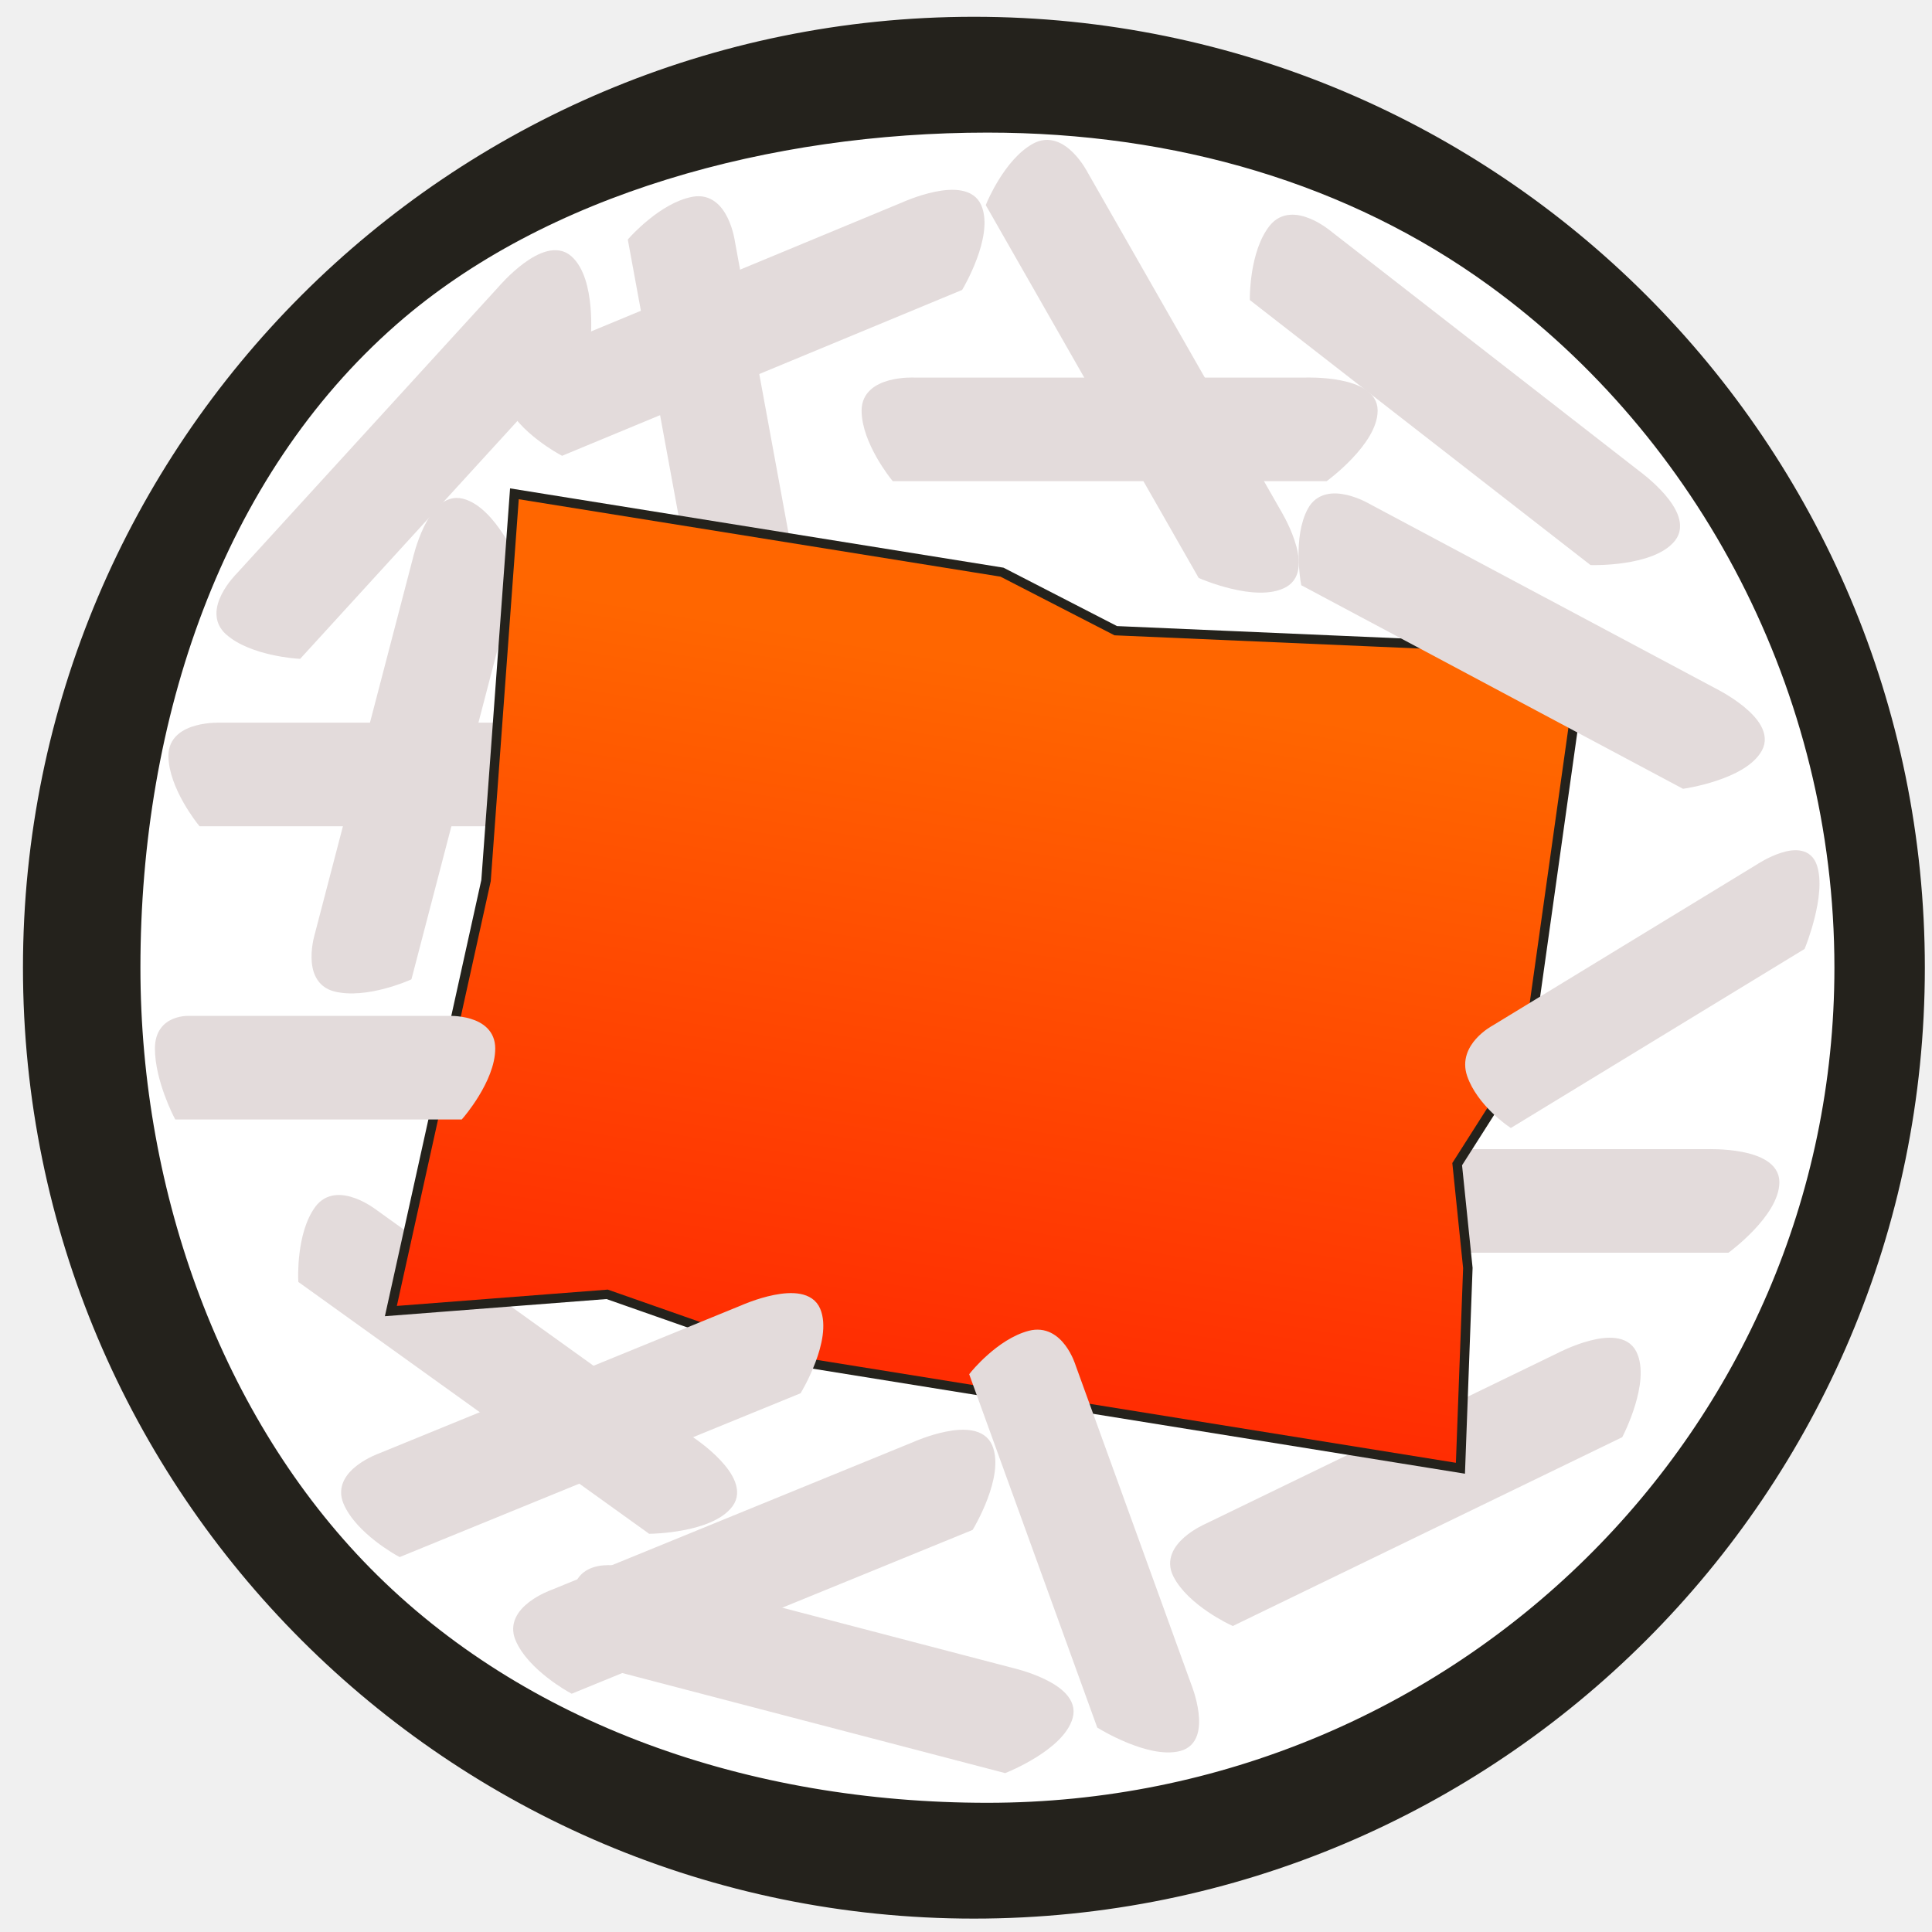
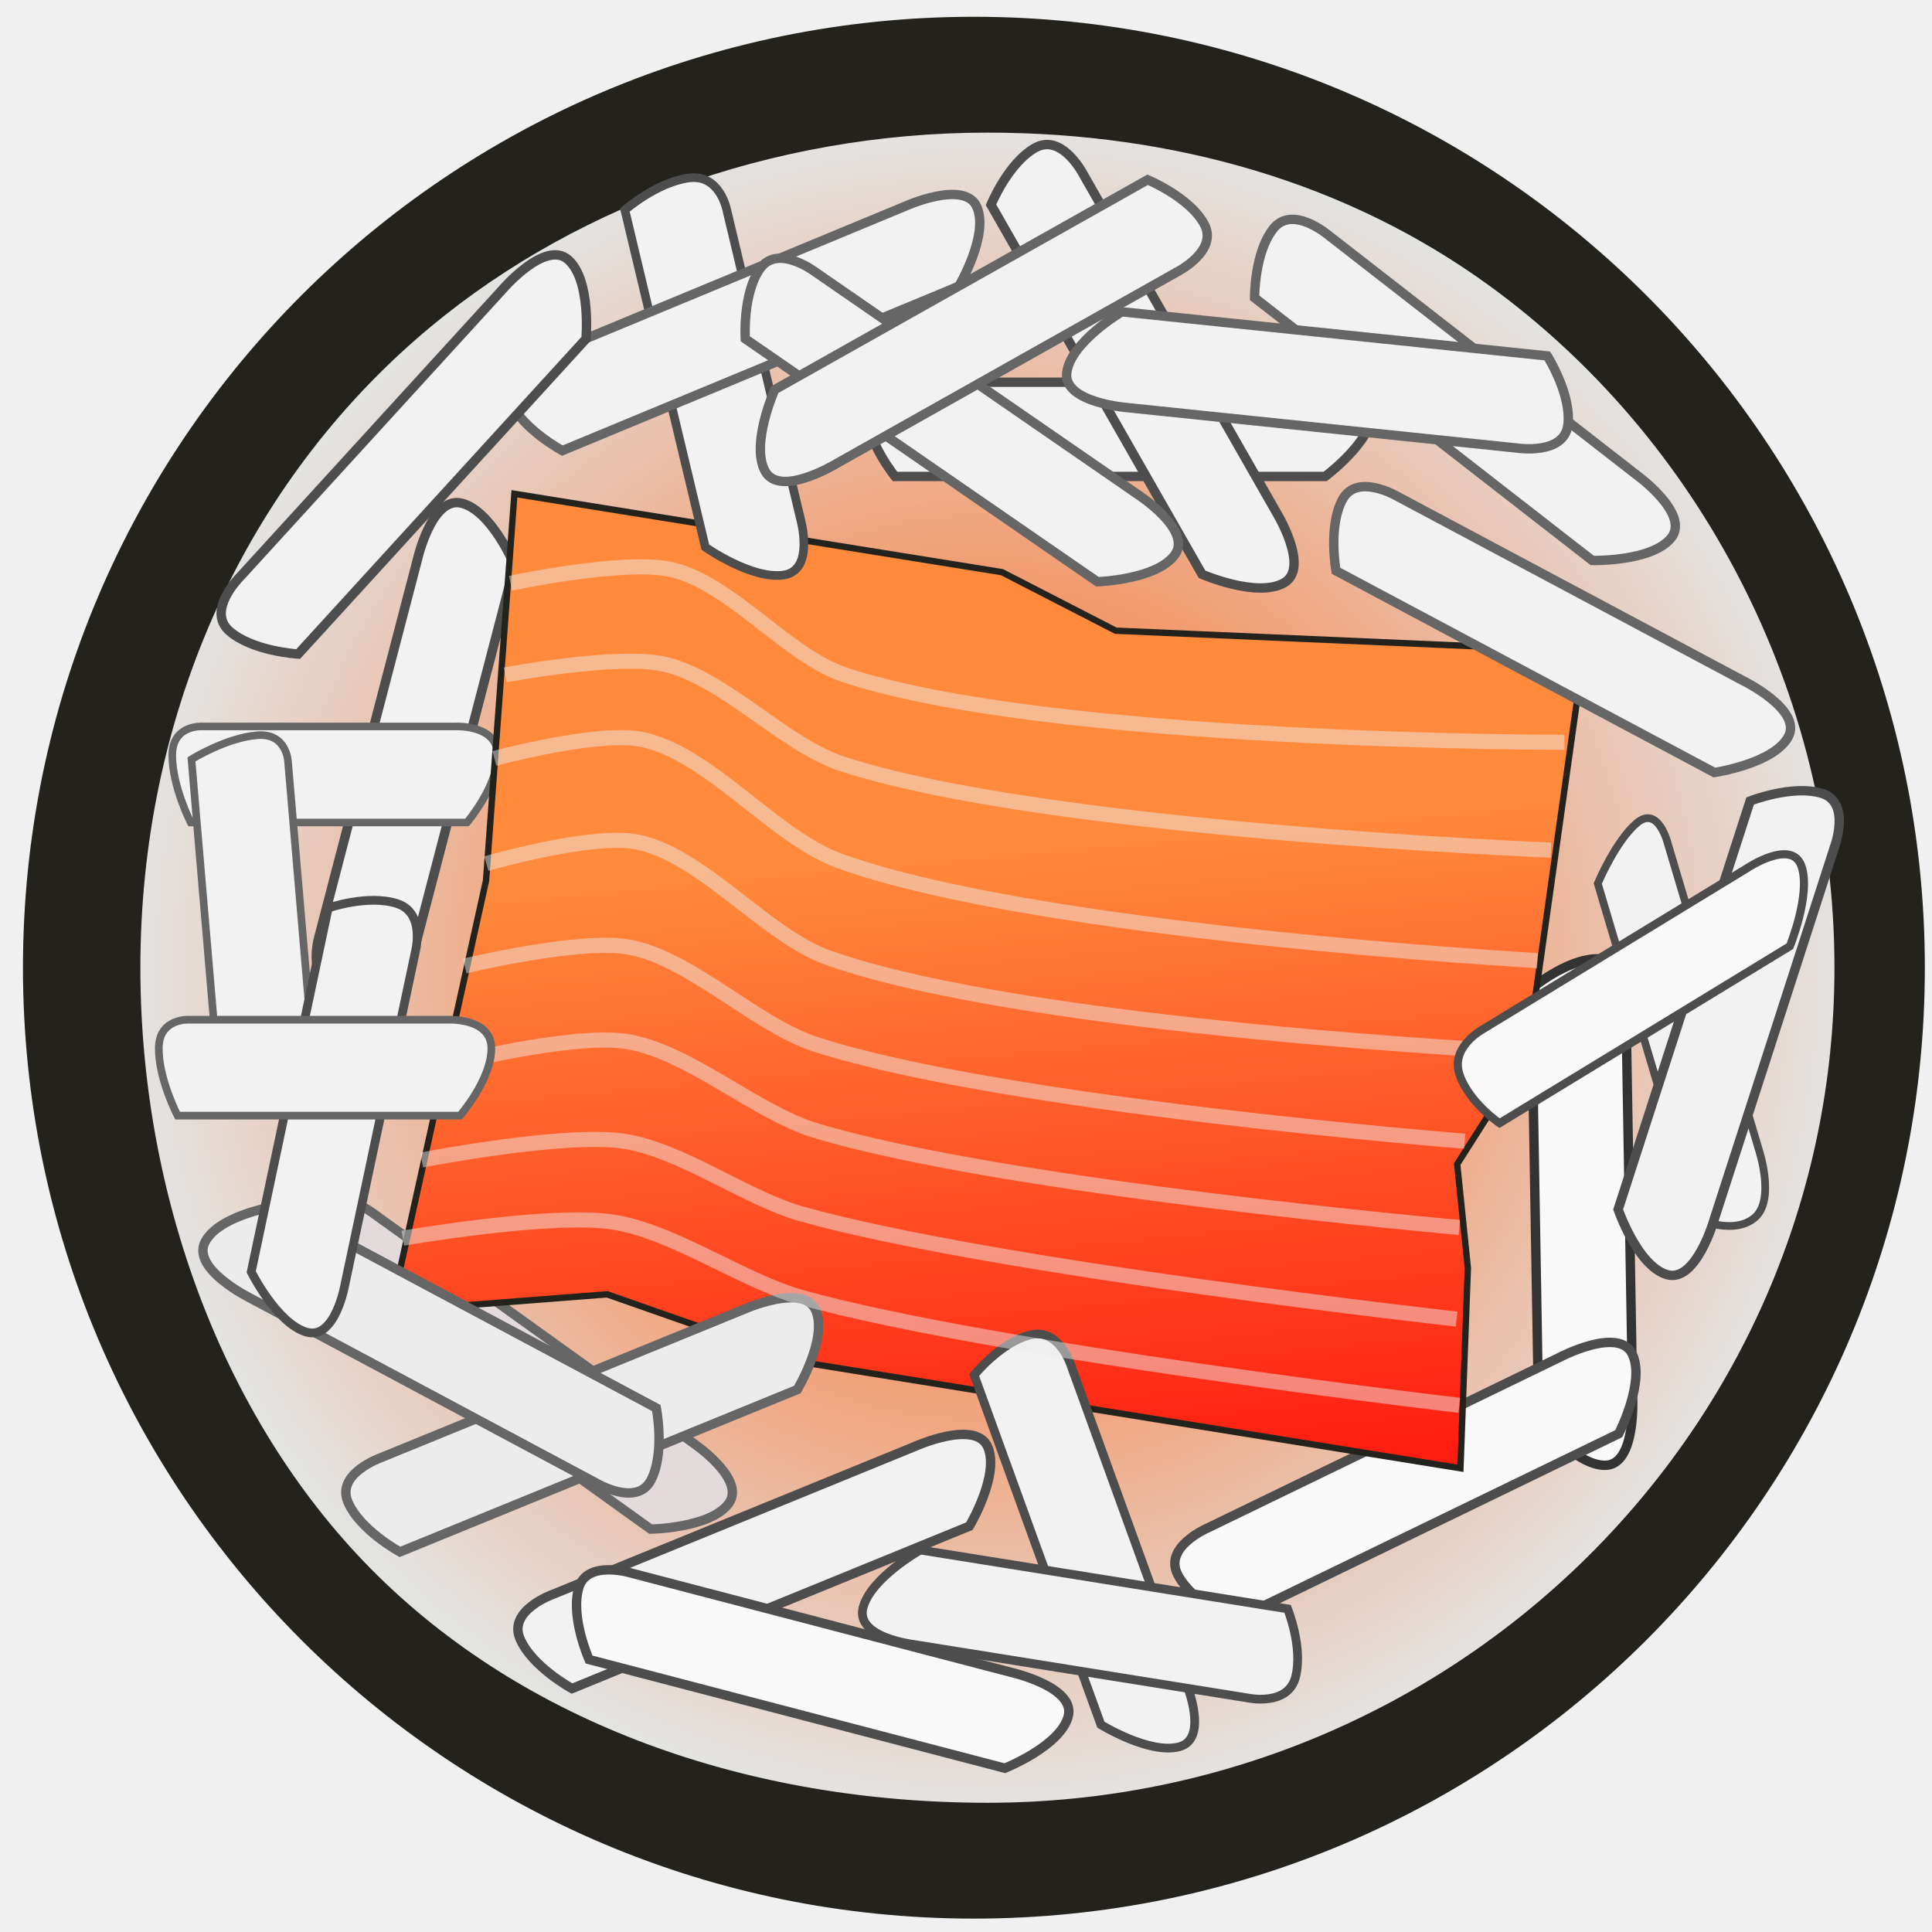
<svg xmlns="http://www.w3.org/2000/svg" xmlns:xlink="http://www.w3.org/1999/xlink" width="128" height="128" id="svg2" version="1.0">
  <defs id="defs4">
+     <linearGradient id="linearGradient6030">
+       <stop style="stop-color:#ff5a06;stop-opacity:1;" offset="0" id="stop6032" />
+       <stop style="stop-color:#f4f4f4;stop-opacity:0.919;" offset="1" id="stop6034" />
+     </linearGradient>
+     <linearGradient id="linearGradient5806">
+       <stop id="stop5816" offset="0" style="stop-color:#f0421d;stop-opacity:0.387;" />
+       <stop style="stop-color:#ffffff;stop-opacity:0;" offset="1" id="stop5810" />
+     </linearGradient>
    <linearGradient id="linearGradient2199">
-       <stop style="stop-color:#ff6600;stop-opacity:1;" offset="0" id="stop2201" />
+       <stop style="stop-color:#ff8a3c;stop-opacity:1;" offset="0" id="stop2201" />
      <stop id="stop2207" offset="1" style="stop-color:#ff0004;stop-opacity:1;" />
    </linearGradient>
-     <linearGradient xlink:href="#linearGradient2199" id="linearGradient2324" gradientUnits="userSpaceOnUse" gradientTransform="matrix(0.9890744,0.147417,-0.147417,0.9890744,-214.2857,-417.1429)" x1="413.62" y1="454.207" x2="410.808" y2="590.395" />
+     <linearGradient xlink:href="#linearGradient2199" id="linearGradient3237" gradientUnits="userSpaceOnUse" gradientTransform="matrix(0.6200385,9.1115838e-2,-9.2413889e-2,0.6113294,-146.827,-271.112)" x1="421.51" y1="471.621" x2="442.452" y2="556.762" />
+     <radialGradient xlink:href="#linearGradient6030" id="radialGradient6038" cx="65.419" cy="64.112" fx="65.419" fy="64.112" r="56.731" gradientTransform="matrix(1,0,0,0.9860299,0,0.8956548)" gradientUnits="userSpaceOnUse" spreadMethod="pad" />
  </defs>
-   <g id="layer1">
-     <g id="g2301" transform="matrix(0.6268876,0,0,0.6180823,-12.49397,-13.28336)">
-       <path transform="translate(-214.2857,-417.1429)" d="M 437.143 542.362 A 100 101.429 0 1 1  237.143,542.362 A 100 101.429 0 1 1  437.143 542.362 z" id="path2160" style="opacity:1;fill:#24221c;fill-opacity:1;fill-rule:nonzero;stroke:#24221c;stroke-width:1;stroke-linecap:butt;stroke-linejoin:miter;stroke-miterlimit:4;stroke-dasharray:none;stroke-dashoffset:0;stroke-opacity:1" />
-       <path id="path2162" d="M 214.293,125.219 C 214.293,174.904 173.97,215.227 124.286,215.227 C 98.972,215.227 75.078,206.78 58.719,189.94 C 42.969,173.728 34.278,149.59 34.278,125.219 C 34.278,98.448 42.955,72.375 61.525,55.883 C 77.419,41.768 101.372,35.212 124.286,35.212 C 144.245,35.212 162.694,40.709 177.625,51.717 C 199.86,68.11 214.293,95.495 214.293,125.219 z " style="fill:#ffffff;fill-opacity:1;fill-rule:nonzero;stroke:#24221c;stroke-width:0.985;stroke-linecap:butt;stroke-linejoin:miter;stroke-miterlimit:4;stroke-dashoffset:0;stroke-opacity:1" />
-       <path id="path2177" d="M 59.527,151.664 L 93.009,176.042 C 93.009,176.042 98.874,180 96.941,182.654 C 95.009,185.308 88.696,185.397 88.696,185.397 L 51.948,158.641 C 51.948,158.641 51.728,153.795 53.66,151.141 C 55.593,148.487 59.527,151.664 59.527,151.664 z " style="fill:#e3dbdb;fill-opacity:1;fill-rule:nonzero;stroke:#e3dbdb;stroke-width:1;stroke-linecap:butt;stroke-linejoin:miter;stroke-miterlimit:4;stroke-dashoffset:0;stroke-opacity:1" />
-       <path id="path2179" d="M 53.709,121.634 L 64.031,81.524 C 64.031,81.524 65.549,74.613 68.728,75.431 C 71.908,76.25 74.318,82.085 74.318,82.085 L 62.989,126.108 C 62.989,126.108 58.565,128.098 55.385,127.28 C 52.206,126.462 53.709,121.634 53.709,121.634 z " style="fill:#e3dbdb;fill-opacity:1;fill-rule:nonzero;stroke:#e3dbdb;stroke-width:1;stroke-linecap:butt;stroke-linejoin:miter;stroke-miterlimit:4;stroke-dashoffset:0;stroke-opacity:1" />
-       <path id="path2185" d="M 158.996,145.171 L 200.412,145.171 C 200.412,145.171 207.483,144.918 207.483,148.201 C 207.483,151.484 202.433,155.272 202.433,155.272 L 156.976,155.272 C 156.976,155.272 153.945,151.484 153.945,148.201 C 153.945,144.918 158.996,145.171 158.996,145.171 z " style="fill:#e3dbdb;fill-opacity:1;fill-rule:nonzero;stroke:#e3dbdb;stroke-width:1;stroke-linecap:butt;stroke-linejoin:miter;stroke-miterlimit:4;stroke-dashoffset:0;stroke-opacity:1" />
-       <path id="path2191" d="M 43.282,99.457 L 84.698,99.457 C 84.698,99.457 91.769,99.204 91.769,102.487 C 91.769,105.77 86.718,109.558 86.718,109.558 L 41.261,109.558 C 41.261,109.558 38.231,105.77 38.231,102.487 C 38.231,99.204 43.282,99.457 43.282,99.457 z " style="fill:#e3dbdb;fill-opacity:1;fill-rule:nonzero;stroke:#e3dbdb;stroke-width:1;stroke-linecap:butt;stroke-linejoin:miter;stroke-miterlimit:4;stroke-dashoffset:0;stroke-opacity:1" />
-       <path id="path2193" d="M 147.569,185.273 L 184.734,166.997 C 184.734,166.997 190.968,163.65 192.417,166.596 C 193.866,169.542 191.005,175.17 191.005,175.17 L 150.213,195.229 C 150.213,195.229 145.822,193.167 144.373,190.221 C 142.925,187.275 147.569,185.273 147.569,185.273 z " style="fill:#e3dbdb;fill-opacity:1;fill-rule:nonzero;stroke:#e3dbdb;stroke-width:1;stroke-linecap:butt;stroke-linejoin:miter;stroke-miterlimit:4;stroke-dashoffset:0;stroke-opacity:1" />
-       <path id="path2215" d="M 97.114,47.5 L 104.498,88.253 C 104.498,88.253 106.007,95.166 102.777,95.751 C 99.547,96.336 94.919,92.042 94.919,92.042 L 86.814,47.313 C 86.814,47.313 90.002,43.656 93.232,43.071 C 96.462,42.485 97.114,47.5 97.114,47.5 z " style="fill:#e3dbdb;fill-opacity:1;fill-rule:nonzero;stroke:#e3dbdb;stroke-width:1;stroke-linecap:butt;stroke-linejoin:miter;stroke-miterlimit:4;stroke-dashoffset:0;stroke-opacity:1" />
-       <path id="rect2166" d="M 74.296,74.422 L 125.827,82.823 L 137.848,89.096 L 187.333,91.27 L 181.343,134.467 L 173.933,146.278 L 175.06,157.407 L 174.276,178.874 L 104.429,167.465 L 84.096,160.231 L 61.239,162.026 L 71.297,115.882 L 74.296,74.422 z " style="fill:url(#linearGradient2324);fill-opacity:1;fill-rule:nonzero;stroke:#24221c;stroke-width:1;stroke-linecap:butt;stroke-linejoin:miter;stroke-miterlimit:4;stroke-dashoffset:0;stroke-opacity:1" />
-       <path id="path2183" d="M 133.164,167.987 L 145.367,202.135 C 145.367,202.135 147.692,207.901 144.544,208.733 C 141.397,209.565 136.277,206.361 136.277,206.361 L 122.884,168.881 C 122.884,168.881 125.623,165.423 128.77,164.591 C 131.918,163.759 133.164,167.987 133.164,167.987 z " style="fill:#e3dbdb;fill-opacity:1;fill-rule:nonzero;stroke:#e3dbdb;stroke-width:0.93;stroke-linecap:butt;stroke-linejoin:miter;stroke-miterlimit:4;stroke-dashoffset:0;stroke-opacity:1" />
-       <path id="path2195" d="M 177.868,131.81 L 205.823,114.528 C 205.823,114.528 210.518,111.346 211.53,114.347 C 212.541,117.347 210.3,122.917 210.3,122.917 L 179.617,141.886 C 179.617,141.886 176.404,139.688 175.393,136.688 C 174.381,133.687 177.868,131.81 177.868,131.81 z " style="fill:#e3dbdb;fill-opacity:1;fill-rule:nonzero;stroke:#e3dbdb;stroke-width:0.863;stroke-linecap:butt;stroke-linejoin:miter;stroke-miterlimit:4;stroke-dashoffset:0;stroke-opacity:1" />
-       <path id="path2175" d="M 164.487,75.975 L 200.917,95.677 C 200.917,95.677 207.257,98.818 205.695,101.706 C 204.133,104.594 197.889,105.523 197.889,105.523 L 157.905,83.899 C 157.905,83.899 157.041,79.126 158.603,76.238 C 160.165,73.35 164.487,75.975 164.487,75.975 z " style="fill:#e3dbdb;fill-opacity:1;fill-rule:nonzero;stroke:#e3dbdb;stroke-width:1;stroke-linecap:butt;stroke-linejoin:miter;stroke-miterlimit:4;stroke-dashoffset:0;stroke-opacity:1" />
-       <path id="path2197" d="M 40.027,130.794 L 67.218,130.794 C 67.218,130.794 71.86,130.537 71.86,133.879 C 71.86,137.221 68.544,141.078 68.544,141.078 L 38.701,141.078 C 38.701,141.078 36.711,137.221 36.711,133.879 C 36.711,130.537 40.027,130.794 40.027,130.794 z " style="fill:#e3dbdb;fill-opacity:1;fill-rule:nonzero;stroke:#e3dbdb;stroke-width:0.818;stroke-linecap:butt;stroke-linejoin:miter;stroke-miterlimit:4;stroke-dashoffset:0;stroke-opacity:1" />
-       <path id="rect2172" d="M 116.539,62.463 L 157.955,62.463 C 157.955,62.463 165.027,62.21 165.027,65.493 C 165.027,68.776 159.976,72.564 159.976,72.564 L 114.519,72.564 C 114.519,72.564 111.488,68.776 111.488,65.493 C 111.488,62.21 116.539,62.463 116.539,62.463 z " style="fill:#e3dbdb;fill-opacity:1;fill-rule:nonzero;stroke:#e3dbdb;stroke-width:1;stroke-linecap:butt;stroke-linejoin:miter;stroke-miterlimit:4;stroke-dashoffset:0;stroke-opacity:1" />
-       <path id="path2181" d="M 78.38,192.383 L 116.641,176.527 C 116.641,176.527 123.077,173.586 124.334,176.619 C 125.591,179.652 122.375,185.085 122.375,185.085 L 80.381,202.488 C 80.381,202.488 76.132,200.149 74.875,197.116 C 73.618,194.083 78.38,192.383 78.38,192.383 z " style="fill:#e3dbdb;fill-opacity:1;fill-rule:nonzero;stroke:#e3dbdb;stroke-width:1;stroke-linecap:butt;stroke-linejoin:miter;stroke-miterlimit:4;stroke-dashoffset:0;stroke-opacity:1" />
-       <path id="path2187" d="M 77.309,59.7 L 115.486,43.643 C 115.486,43.643 121.906,40.669 123.179,43.695 C 124.452,46.722 121.264,52.172 121.264,52.172 L 79.363,69.794 C 79.363,69.794 75.101,67.478 73.828,64.451 C 72.555,61.425 77.309,59.7 77.309,59.7 z " style="fill:#e3dbdb;fill-opacity:1;fill-rule:nonzero;stroke:#e3dbdb;stroke-width:1;stroke-linecap:butt;stroke-linejoin:miter;stroke-miterlimit:4;stroke-dashoffset:0;stroke-opacity:1" />
-       <path id="path2189" d="M 134.457,40.247 L 154.778,76.335 C 154.778,76.335 158.468,82.372 155.607,83.983 C 152.746,85.594 146.967,83.051 146.967,83.051 L 124.664,43.442 C 124.664,43.442 126.478,38.943 129.338,37.332 C 132.199,35.722 134.457,40.247 134.457,40.247 z " style="fill:#e3dbdb;fill-opacity:1;fill-rule:nonzero;stroke:#e3dbdb;stroke-width:1;stroke-linecap:butt;stroke-linejoin:miter;stroke-miterlimit:4;stroke-dashoffset:0;stroke-opacity:1" />
-       <path id="path2209" d="M 160.362,46.733 L 192.877,72.385 C 192.877,72.385 198.585,76.566 196.552,79.144 C 194.518,81.721 188.207,81.567 188.207,81.567 L 152.519,53.412 C 152.519,53.412 152.486,48.561 154.519,45.983 C 156.553,43.406 160.362,46.733 160.362,46.733 z " style="fill:#e3dbdb;fill-opacity:1;fill-rule:nonzero;stroke:#e3dbdb;stroke-width:1;stroke-linecap:butt;stroke-linejoin:miter;stroke-miterlimit:4;stroke-dashoffset:0;stroke-opacity:1" />
-       <path id="path2211" d="M 45.287,83.338 L 73.001,52.56 C 73.001,52.56 77.544,47.136 79.984,49.333 C 82.424,51.53 81.859,57.818 81.859,57.818 L 51.442,91.599 C 51.442,91.599 46.599,91.316 44.159,89.119 C 41.72,86.922 45.287,83.338 45.287,83.338 z " style="fill:#e3dbdb;fill-opacity:1;fill-rule:nonzero;stroke:#e3dbdb;stroke-width:1;stroke-linecap:butt;stroke-linejoin:miter;stroke-miterlimit:4;stroke-dashoffset:0;stroke-opacity:1" />
-       <path id="path2213" d="M 86.729,190.131 L 126.763,200.744 C 126.763,200.744 133.662,202.312 132.821,205.485 C 131.98,208.658 126.127,211.026 126.127,211.026 L 82.188,199.378 C 82.188,199.378 80.229,194.94 81.07,191.767 C 81.912,188.593 86.729,190.131 86.729,190.131 z " style="fill:#e3dbdb;fill-opacity:1;fill-rule:nonzero;stroke:#e3dbdb;stroke-width:1;stroke-linecap:butt;stroke-linejoin:miter;stroke-miterlimit:4;stroke-dashoffset:0;stroke-opacity:1" />
-       <path id="path2217" d="M 60.198,177.736 L 98.458,161.879 C 98.458,161.879 104.894,158.939 106.151,161.972 C 107.408,165.005 104.192,170.438 104.192,170.438 L 62.199,187.841 C 62.199,187.841 57.949,185.502 56.692,182.469 C 55.435,179.436 60.198,177.736 60.198,177.736 z " style="fill:#e3dbdb;fill-opacity:1;fill-rule:nonzero;stroke:#e3dbdb;stroke-width:1;stroke-linecap:butt;stroke-linejoin:miter;stroke-miterlimit:4;stroke-dashoffset:0;stroke-opacity:1" />
-     </g>
+   <g id="layer1" style="display:inline">
+     <path style="fill:#24221c;fill-opacity:1;fill-rule:nonzero;stroke:#24221c;stroke-width:1;stroke-linecap:butt;stroke-linejoin:miter;stroke-miterlimit:4;stroke-dasharray:none;stroke-dashoffset:0;stroke-opacity:1" id="path2160" d="M 437.143,542.362 A 100,101.429 0 1 1 237.143,542.362 A 100,101.429 0 1 1 437.143,542.362 z" transform="matrix(0.6268876,0,0,0.6180823,-146.827,-271.112)" />
+     <path style="fill:url(#radialGradient6038);fill-opacity:1;fill-rule:nonzero;stroke:#24221c;stroke-width:0.613;stroke-linecap:butt;stroke-linejoin:miter;stroke-miterlimit:4;stroke-dashoffset:0;stroke-opacity:1" d="M 121.844,64.112 C 121.844,94.821 96.566,119.745 65.419,119.745 C 49.55,119.745 34.571,114.524 24.316,104.115 C 14.443,94.095 8.994,79.175 8.994,64.112 C 8.994,47.566 15.696,32.46 27.338,22.267 C 37.302,13.543 51.055,8.48 65.419,8.48 C 77.932,8.48 89.497,11.878 98.857,18.682 C 112.796,28.814 121.844,45.74 121.844,64.112 z" id="path2162" />
+     <path style="fill:#e3dbdb;fill-opacity:1;fill-rule:nonzero;stroke:#666666;stroke-width:0.622;stroke-linecap:butt;stroke-linejoin:miter;stroke-miterlimit:4;stroke-dashoffset:0;stroke-opacity:1" d="M 24.823,80.457 L 45.812,95.525 C 45.812,95.525 49.489,97.971 48.277,99.612 C 47.066,101.252 43.108,101.307 43.108,101.307 L 20.072,84.77 C 20.072,84.77 19.934,81.775 21.145,80.134 C 22.356,78.494 24.823,80.457 24.823,80.457 z" id="path2177" />
+     <path style="fill:#f2f2f2;fill-opacity:1;fill-rule:nonzero;stroke:#4d4d4d;stroke-width:0.622;stroke-linecap:butt;stroke-linejoin:miter;stroke-miterlimit:4;stroke-dashoffset:0;stroke-opacity:1" d="M 21.176,61.896 L 27.646,37.105 C 27.646,37.105 28.598,32.834 30.591,33.339 C 32.584,33.845 34.095,37.452 34.095,37.452 L 26.993,64.662 C 26.993,64.662 24.22,65.892 22.226,65.386 C 20.233,64.881 21.176,61.896 21.176,61.896 z" id="path2179" />
+     <path style="fill:#f9f9f9;fill-opacity:1;fill-rule:nonzero;stroke:#333333;stroke-width:0.622;stroke-linecap:butt;stroke-linejoin:miter;stroke-miterlimit:4;stroke-dashoffset:0;stroke-opacity:1" d="M 107.721,66.656 L 108.165,92.615 C 108.165,92.615 108.397,97.045 106.368,97.08 C 104.339,97.114 101.944,93.988 101.944,93.988 L 101.457,65.496 C 101.457,65.496 103.766,63.557 105.795,63.522 C 107.823,63.487 107.721,66.656 107.721,66.656 z" id="path2185" />
+     <path style="fill:#f2f2f2;fill-opacity:1;fill-rule:nonzero;stroke:#666666;stroke-width:0.504;stroke-linecap:butt;stroke-linejoin:miter;stroke-miterlimit:4;stroke-dashoffset:0;stroke-opacity:1" d="M 13.447,48.13 L 30.125,48.13 C 30.125,48.13 32.972,47.971 32.972,50.038 C 32.972,52.106 30.939,54.492 30.939,54.492 L 12.633,54.492 C 12.633,54.492 11.413,52.106 11.413,50.038 C 11.413,47.971 13.447,48.13 13.447,48.13 z" id="path2191" />
+     <path style="fill:#f9f9f9;fill-opacity:1;fill-rule:nonzero;stroke:#4d4d4d;stroke-width:0.622;stroke-linecap:butt;stroke-linejoin:miter;stroke-miterlimit:4;stroke-dashoffset:0;stroke-opacity:1" d="M 80.015,101.231 L 103.314,89.934 C 103.314,89.934 107.222,87.866 108.13,89.686 C 109.038,91.507 107.245,94.986 107.245,94.986 L 81.673,107.384 C 81.673,107.384 78.92,106.11 78.012,104.289 C 77.104,102.468 80.015,101.231 80.015,101.231 z" id="path2193" />
+     <path style="fill:url(#linearGradient3237);fill-opacity:1;fill-rule:nonzero;stroke:#24221c;stroke-width:0.422;stroke-linecap:butt;stroke-linejoin:miter;stroke-miterlimit:4;stroke-dasharray:none;stroke-dashoffset:0;stroke-opacity:1" d="M 34.081,32.716 L 66.386,37.908 L 73.921,41.785 L 104.943,43.129 L 101.187,69.828 L 96.542,77.128 L 97.249,84.007 L 96.757,97.275 L 52.971,90.224 L 40.225,85.753 L 25.896,86.862 L 32.201,58.341 L 34.081,32.716 z" id="rect2166" />
+     <path style="fill:#f2f2f2;fill-opacity:1;fill-rule:nonzero;stroke:#4d4d4d;stroke-width:0.573;stroke-linecap:butt;stroke-linejoin:miter;stroke-miterlimit:4;stroke-dashoffset:0;stroke-opacity:1" d="M 48.173,14.004 L 53.029,34.357 C 53.029,34.357 54.021,37.809 51.897,38.101 C 49.772,38.393 46.729,36.249 46.729,36.249 L 41.399,13.911 C 41.399,13.911 43.495,12.085 45.62,11.792 C 47.744,11.5 48.173,14.004 48.173,14.004 z" id="path2215" />
+     <path style="fill:#f2f2f2;fill-opacity:1;fill-rule:nonzero;stroke:#4d4d4d;stroke-width:0.579;stroke-linecap:butt;stroke-linejoin:miter;stroke-miterlimit:4;stroke-dashoffset:0;stroke-opacity:1" d="M 70.985,90.547 L 78.635,111.653 C 78.635,111.653 80.092,115.217 78.119,115.731 C 76.146,116.245 72.936,114.264 72.936,114.264 L 64.54,91.099 C 64.54,91.099 66.257,88.962 68.231,88.447 C 70.204,87.933 70.985,90.547 70.985,90.547 z" id="path2183" />
+     <path style="fill:#f2f2f2;fill-opacity:1;fill-rule:nonzero;stroke:#666666;stroke-width:0.622;stroke-linecap:butt;stroke-linejoin:miter;stroke-miterlimit:4;stroke-dashoffset:0;stroke-opacity:1" d="M 92.641,32.918 L 115.479,45.095 C 115.479,45.095 119.453,47.037 118.474,48.822 C 117.495,50.607 113.58,51.181 113.58,51.181 L 88.515,37.816 C 88.515,37.816 87.973,34.865 88.952,33.08 C 89.931,31.295 92.641,32.918 92.641,32.918 z" id="path2175" />
+     <path style="fill:#f2f2f2;fill-opacity:1;fill-rule:nonzero;stroke:#4d4d4d;stroke-width:0.622;stroke-linecap:butt;stroke-linejoin:miter;stroke-miterlimit:4;stroke-dashoffset:0;stroke-opacity:1" d="M 60.563,25.324 L 86.526,25.324 C 86.526,25.324 90.959,25.168 90.959,27.197 C 90.959,29.226 87.793,31.567 87.793,31.567 L 59.297,31.567 C 59.297,31.567 57.397,29.226 57.397,27.197 C 57.397,25.168 60.563,25.324 60.563,25.324 z" id="rect2172" />
+     <path style="fill:#f2f2f2;fill-opacity:1;fill-rule:nonzero;stroke:#4d4d4d;stroke-width:0.622;stroke-linecap:butt;stroke-linejoin:miter;stroke-miterlimit:4;stroke-dashoffset:0;stroke-opacity:1" d="M 36.642,105.625 L 60.627,95.825 C 60.627,95.825 64.661,94.007 65.449,95.882 C 66.237,97.756 64.221,101.114 64.221,101.114 L 37.896,111.871 C 37.896,111.871 35.232,110.425 34.444,108.551 C 33.656,106.676 36.642,105.625 36.642,105.625 z" id="path2181" />
+     <path style="fill:#f2f2f2;fill-opacity:1;fill-rule:nonzero;stroke:#666666;stroke-width:0.622;stroke-linecap:butt;stroke-linejoin:miter;stroke-miterlimit:4;stroke-dashoffset:0;stroke-opacity:1" d="M 35.97,23.616 L 59.903,13.692 C 59.903,13.692 63.927,11.854 64.725,13.724 C 65.523,15.595 63.525,18.963 63.525,18.963 L 37.257,29.855 C 37.257,29.855 34.586,28.423 33.788,26.553 C 32.99,24.682 35.97,23.616 35.97,23.616 z" id="path2187" />
+     <path style="fill:#f2f2f2;fill-opacity:1;fill-rule:nonzero;stroke:#4d4d4d;stroke-width:0.622;stroke-linecap:butt;stroke-linejoin:miter;stroke-miterlimit:4;stroke-dashoffset:0;stroke-opacity:1" d="M 71.796,11.592 L 84.535,33.898 C 84.535,33.898 86.847,37.629 85.054,38.625 C 83.261,39.621 79.638,38.049 79.638,38.049 L 65.656,13.568 C 65.656,13.568 66.793,10.787 68.587,9.791 C 70.38,8.796 71.796,11.592 71.796,11.592 z" id="path2189" />
+     <path style="fill:#f2f2f2;fill-opacity:1;fill-rule:nonzero;stroke:#666666;stroke-width:0.622;stroke-linecap:butt;stroke-linejoin:miter;stroke-miterlimit:4;stroke-dashoffset:0;stroke-opacity:1" d="M 88.035,15.601 L 108.418,31.456 C 108.418,31.456 111.997,34.041 110.722,35.634 C 109.447,37.227 105.491,37.132 105.491,37.132 L 83.118,19.73 C 83.118,19.73 83.098,16.731 84.372,15.138 C 85.647,13.545 88.035,15.601 88.035,15.601 z" id="path2209" />
+     <path style="fill:#f2f2f2;fill-opacity:1;fill-rule:nonzero;stroke:#4d4d4d;stroke-width:0.622;stroke-linecap:butt;stroke-linejoin:miter;stroke-miterlimit:4;stroke-dashoffset:0;stroke-opacity:1" d="M 15.896,38.226 L 33.269,19.203 C 33.269,19.203 36.118,15.851 37.647,17.209 C 39.176,18.566 38.823,22.453 38.823,22.453 L 19.754,43.332 C 19.754,43.332 16.718,43.157 15.189,41.8 C 13.66,40.442 15.896,38.226 15.896,38.226 z" id="path2211" />
+     <path style="fill:#f9f9f9;fill-opacity:1;fill-rule:nonzero;stroke:#4d4d4d;stroke-width:0.622;stroke-linecap:butt;stroke-linejoin:miter;stroke-miterlimit:4;stroke-dashoffset:0;stroke-opacity:1" d="M 41.875,104.234 L 66.972,110.793 C 66.972,110.793 71.297,111.762 70.77,113.723 C 70.243,115.685 66.573,117.148 66.573,117.148 L 39.029,109.949 C 39.029,109.949 37.801,107.206 38.328,105.244 C 38.855,103.283 41.875,104.234 41.875,104.234 z" id="path2213" />
+     <path style="fill:#ececec;fill-opacity:1;fill-rule:nonzero;stroke:#666666;stroke-width:0.622;stroke-linecap:butt;stroke-linejoin:miter;stroke-miterlimit:4;stroke-dashoffset:0;stroke-opacity:1" d="M 25.243,96.572 L 49.228,86.771 C 49.228,86.771 53.263,84.954 54.051,86.829 C 54.839,88.703 52.823,92.061 52.823,92.061 L 26.498,102.818 C 26.498,102.818 23.833,101.372 23.045,99.497 C 22.258,97.623 25.243,96.572 25.243,96.572 z" id="path2217" />
+     <path style="fill:#f2f2f2;fill-opacity:1;fill-rule:nonzero;stroke:#666666;stroke-width:0.622;stroke-linecap:butt;stroke-linejoin:miter;stroke-miterlimit:4;stroke-dashoffset:0;stroke-opacity:1" d="M 54.047,18.043 L 75.303,32.708 C 75.303,32.708 79.023,35.084 77.842,36.747 C 76.66,38.41 72.704,38.541 72.704,38.541 L 49.375,22.445 C 49.375,22.445 49.183,19.453 50.364,17.79 C 51.546,16.126 54.047,18.043 54.047,18.043 z" id="path3247" />
+     <path style="fill:#f2f2f2;fill-opacity:1;fill-rule:nonzero;stroke:#666666;stroke-width:0.622;stroke-linecap:butt;stroke-linejoin:miter;stroke-miterlimit:4;stroke-dashoffset:0;stroke-opacity:1" d="M 77.937,18.042 L 55.432,30.707 C 55.432,30.707 51.665,33.007 50.689,31.215 C 49.713,29.424 51.331,25.812 51.331,25.812 L 76.031,11.911 C 76.031,11.911 78.804,13.052 79.78,14.843 C 80.756,16.635 77.937,18.042 77.937,18.042 z" id="path3249" />
+     <path style="fill:#f2f2f2;fill-opacity:1;fill-rule:nonzero;stroke:#4d4d4d;stroke-width:0.512;stroke-linecap:butt;stroke-linejoin:miter;stroke-miterlimit:4;stroke-dashoffset:0;stroke-opacity:1" d="M 110.498,55.896 L 116.519,76.14 C 116.519,76.14 117.656,79.506 116.243,80.684 C 114.83,81.863 112.465,80.753 112.465,80.753 L 105.856,58.534 C 105.856,58.534 107.046,55.693 108.459,54.515 C 109.872,53.337 110.498,55.896 110.498,55.896 z" id="path3251" />
+     <path style="fill:#f2f2f2;fill-opacity:1;fill-rule:nonzero;stroke:#666666;stroke-width:0.504;stroke-linecap:butt;stroke-linejoin:miter;stroke-miterlimit:4;stroke-dashoffset:0;stroke-opacity:1" d="M 19.093,50.578 L 20.509,67.196 C 20.509,67.196 20.909,70.02 18.849,70.195 C 16.789,70.371 14.239,68.547 14.239,68.547 L 12.685,50.308 C 12.685,50.308 14.959,48.889 17.019,48.713 C 19.079,48.538 19.093,50.578 19.093,50.578 z" id="path3253" />
+     <path style="fill:#ececec;fill-opacity:1;fill-rule:nonzero;stroke:#666666;stroke-width:0.622;stroke-linecap:butt;stroke-linejoin:miter;stroke-miterlimit:4;stroke-dashoffset:0;stroke-opacity:1" d="M 39.474,98.238 L 16.622,86.026 C 16.622,86.026 12.648,84.079 13.589,82.276 C 14.529,80.474 18.401,79.883 18.401,79.883 L 43.482,93.286 C 43.482,93.286 44.069,96.26 43.129,98.063 C 42.188,99.866 39.474,98.238 39.474,98.238 z" id="path3255" />
+     <path style="fill:#f2f2f2;fill-opacity:1;fill-rule:nonzero;stroke:#4d4d4d;stroke-width:0.579;stroke-linecap:butt;stroke-linejoin:miter;stroke-miterlimit:4;stroke-dashoffset:0;stroke-opacity:1" d="M 82.662,112.494 L 60.495,108.942 C 60.495,108.942 56.671,108.488 57.179,106.513 C 57.687,104.538 60.976,102.693 60.976,102.693 L 85.306,106.591 C 85.306,106.591 86.342,109.129 85.834,111.104 C 85.326,113.079 82.662,112.494 82.662,112.494 z" id="path6040" />
+     <path style="fill:none;fill-rule:evenodd;stroke:#ececec;stroke-width:1px;stroke-linecap:butt;stroke-linejoin:miter;stroke-opacity:1;fill-opacity:0.831;opacity:0.479" d="M 96.684,93.107 C 96.684,93.107 65.873,89.516 53.113,85.964 C 49.222,84.881 44.605,81.575 40.613,80.964 C 36.47,80.33 26.684,82.035 26.684,82.035" id="path6352" />
+     <path style="fill:none;fill-rule:evenodd;stroke:#ececec;stroke-width:1px;stroke-linecap:butt;stroke-linejoin:miter;stroke-opacity:1;fill-opacity:0.831;opacity:0.479" d="M 96.505,87.393 C 96.505,87.393 65.806,83.992 53.113,80.428 C 49.435,79.396 45.105,76.169 41.327,75.607 C 37.335,75.013 27.934,76.857 27.934,76.857" id="path6350" />
+     <path style="fill:none;fill-rule:evenodd;stroke:#ececec;stroke-width:1px;stroke-linecap:butt;stroke-linejoin:miter;stroke-opacity:1;fill-opacity:0.831;opacity:0.479" d="M 96.684,81.321 C 96.684,81.321 66.394,78.657 54.005,74.893 C 50.039,73.687 45.602,69.638 41.505,69 C 37.875,68.434 29.363,70.607 29.363,70.607" id="path6348" />
+     <path style="fill:none;fill-rule:evenodd;stroke:#ececec;stroke-width:1px;stroke-linecap:butt;stroke-linejoin:miter;stroke-opacity:1;fill-opacity:0.831;opacity:0.479" d="M 97.041,75.607 C 97.041,75.607 66.419,73.217 54.005,69.178 C 50.041,67.888 45.783,63.51 41.684,62.75 C 38.45,62.15 30.791,64 30.791,64" id="path6346" />
+     <path style="fill:none;fill-rule:evenodd;stroke:#ececec;stroke-width:1px;stroke-linecap:butt;stroke-linejoin:miter;stroke-opacity:1;fill-opacity:0.831;opacity:0.479" d="M 101.327,69.714 C 101.327,69.714 68.152,68.14 54.898,63.464 C 50.705,61.984 46.577,56.675 42.22,55.785 C 39.25,55.179 32.22,57.214 32.22,57.214" id="path6344" />
+     <path style="fill:none;fill-rule:evenodd;stroke:#ececec;stroke-width:1px;stroke-linecap:butt;stroke-linejoin:miter;stroke-opacity:1;fill-opacity:0.831;opacity:0.479" d="M 101.863,63.643 C 101.863,63.643 68.792,61.804 55.613,57.035 C 51.293,55.472 47.067,49.97 42.577,49 C 39.674,48.372 32.755,50.25 32.755,50.25" id="path6342" />
+     <path style="fill:none;fill-rule:evenodd;stroke:#ececec;stroke-width:1px;stroke-linecap:butt;stroke-linejoin:miter;stroke-opacity:1;fill-opacity:0.831;opacity:0.479" d="M 102.755,56.321 C 102.755,56.321 69.282,55.018 55.791,50.607 C 51.938,49.347 47.96,44.891 44.005,44 C 40.915,43.303 33.47,44.714 33.47,44.714" id="path6340" />
+     <path style="fill:none;fill-rule:evenodd;stroke:#ececec;stroke-width:1px;stroke-linecap:butt;stroke-linejoin:miter;stroke-opacity:1;fill-opacity:0.831;opacity:0.479" d="M 103.648,49.178 C 103.648,49.178 69.605,49.237 55.97,44.714 C 52.159,43.45 48.449,38.673 44.541,37.75 C 41.402,37.008 33.827,38.643 33.827,38.643" id="path6313" />
+     <path style="fill:#f2f2f2;fill-opacity:1;fill-rule:nonzero;stroke:#4d4d4d;stroke-width:0.579;stroke-linecap:butt;stroke-linejoin:miter;stroke-miterlimit:4;stroke-dashoffset:0;stroke-opacity:1" d="M 27.511,63.092 L 22.862,85.055 C 22.862,85.055 22.218,88.852 20.271,88.246 C 18.324,87.641 16.644,84.264 16.644,84.264 L 21.746,60.158 C 21.746,60.158 24.333,59.25 26.28,59.855 C 28.227,60.46 27.511,63.092 27.511,63.092 z" id="path6042" />
+     <path style="fill:#f2f2f2;fill-opacity:1;fill-rule:nonzero;stroke:#666666;stroke-width:0.622;stroke-linecap:butt;stroke-linejoin:miter;stroke-miterlimit:4;stroke-dashoffset:0;stroke-opacity:1" d="M 100.527,29.686 L 74.841,27.022 C 74.841,27.022 70.437,26.723 70.675,24.697 C 70.914,22.67 74.321,20.657 74.321,20.657 L 102.513,23.581 C 102.513,23.581 104.118,26.114 103.88,28.141 C 103.641,30.167 100.527,29.686 100.527,29.686 z" id="path6044" />
+     <path style="fill:#f2f2f2;fill-opacity:1;fill-rule:nonzero;stroke:#4d4d4d;stroke-width:0.622;stroke-linecap:butt;stroke-linejoin:miter;stroke-miterlimit:4;stroke-dashoffset:0;stroke-opacity:1" d="M 121.534,56.134 L 113.568,80.79 C 113.568,80.79 112.358,85.046 110.417,84.44 C 108.475,83.834 107.207,80.128 107.207,80.128 L 115.95,53.068 C 115.95,53.068 118.773,51.963 120.714,52.568 C 122.655,53.174 121.534,56.134 121.534,56.134 z" id="path6046" />
+     <path style="fill:#f9f9f9;fill-opacity:1;fill-rule:nonzero;stroke:#4d4d4d;stroke-width:0.537;stroke-linecap:butt;stroke-linejoin:miter;stroke-miterlimit:4;stroke-dashoffset:0;stroke-opacity:1" d="M 98.252,68.186 L 115.776,57.504 C 115.776,57.504 118.72,55.538 119.354,57.392 C 119.988,59.247 118.583,62.69 118.583,62.69 L 99.348,74.414 C 99.348,74.414 97.334,73.055 96.7,71.201 C 96.066,69.346 98.252,68.186 98.252,68.186 z" id="path2195" />
+     <path style="fill:#f2f2f2;fill-opacity:1;fill-rule:nonzero;stroke:#666666;stroke-width:0.509;stroke-linecap:butt;stroke-linejoin:miter;stroke-miterlimit:4;stroke-dashoffset:0;stroke-opacity:1" d="M 12.599,67.558 L 29.644,67.558 C 29.644,67.558 32.554,67.399 32.554,69.465 C 32.554,71.531 30.476,73.914 30.476,73.914 L 11.767,73.914 C 11.767,73.914 10.52,71.531 10.52,69.465 C 10.52,67.399 12.599,67.558 12.599,67.558 z" id="path2197" />
  </g>
</svg>
